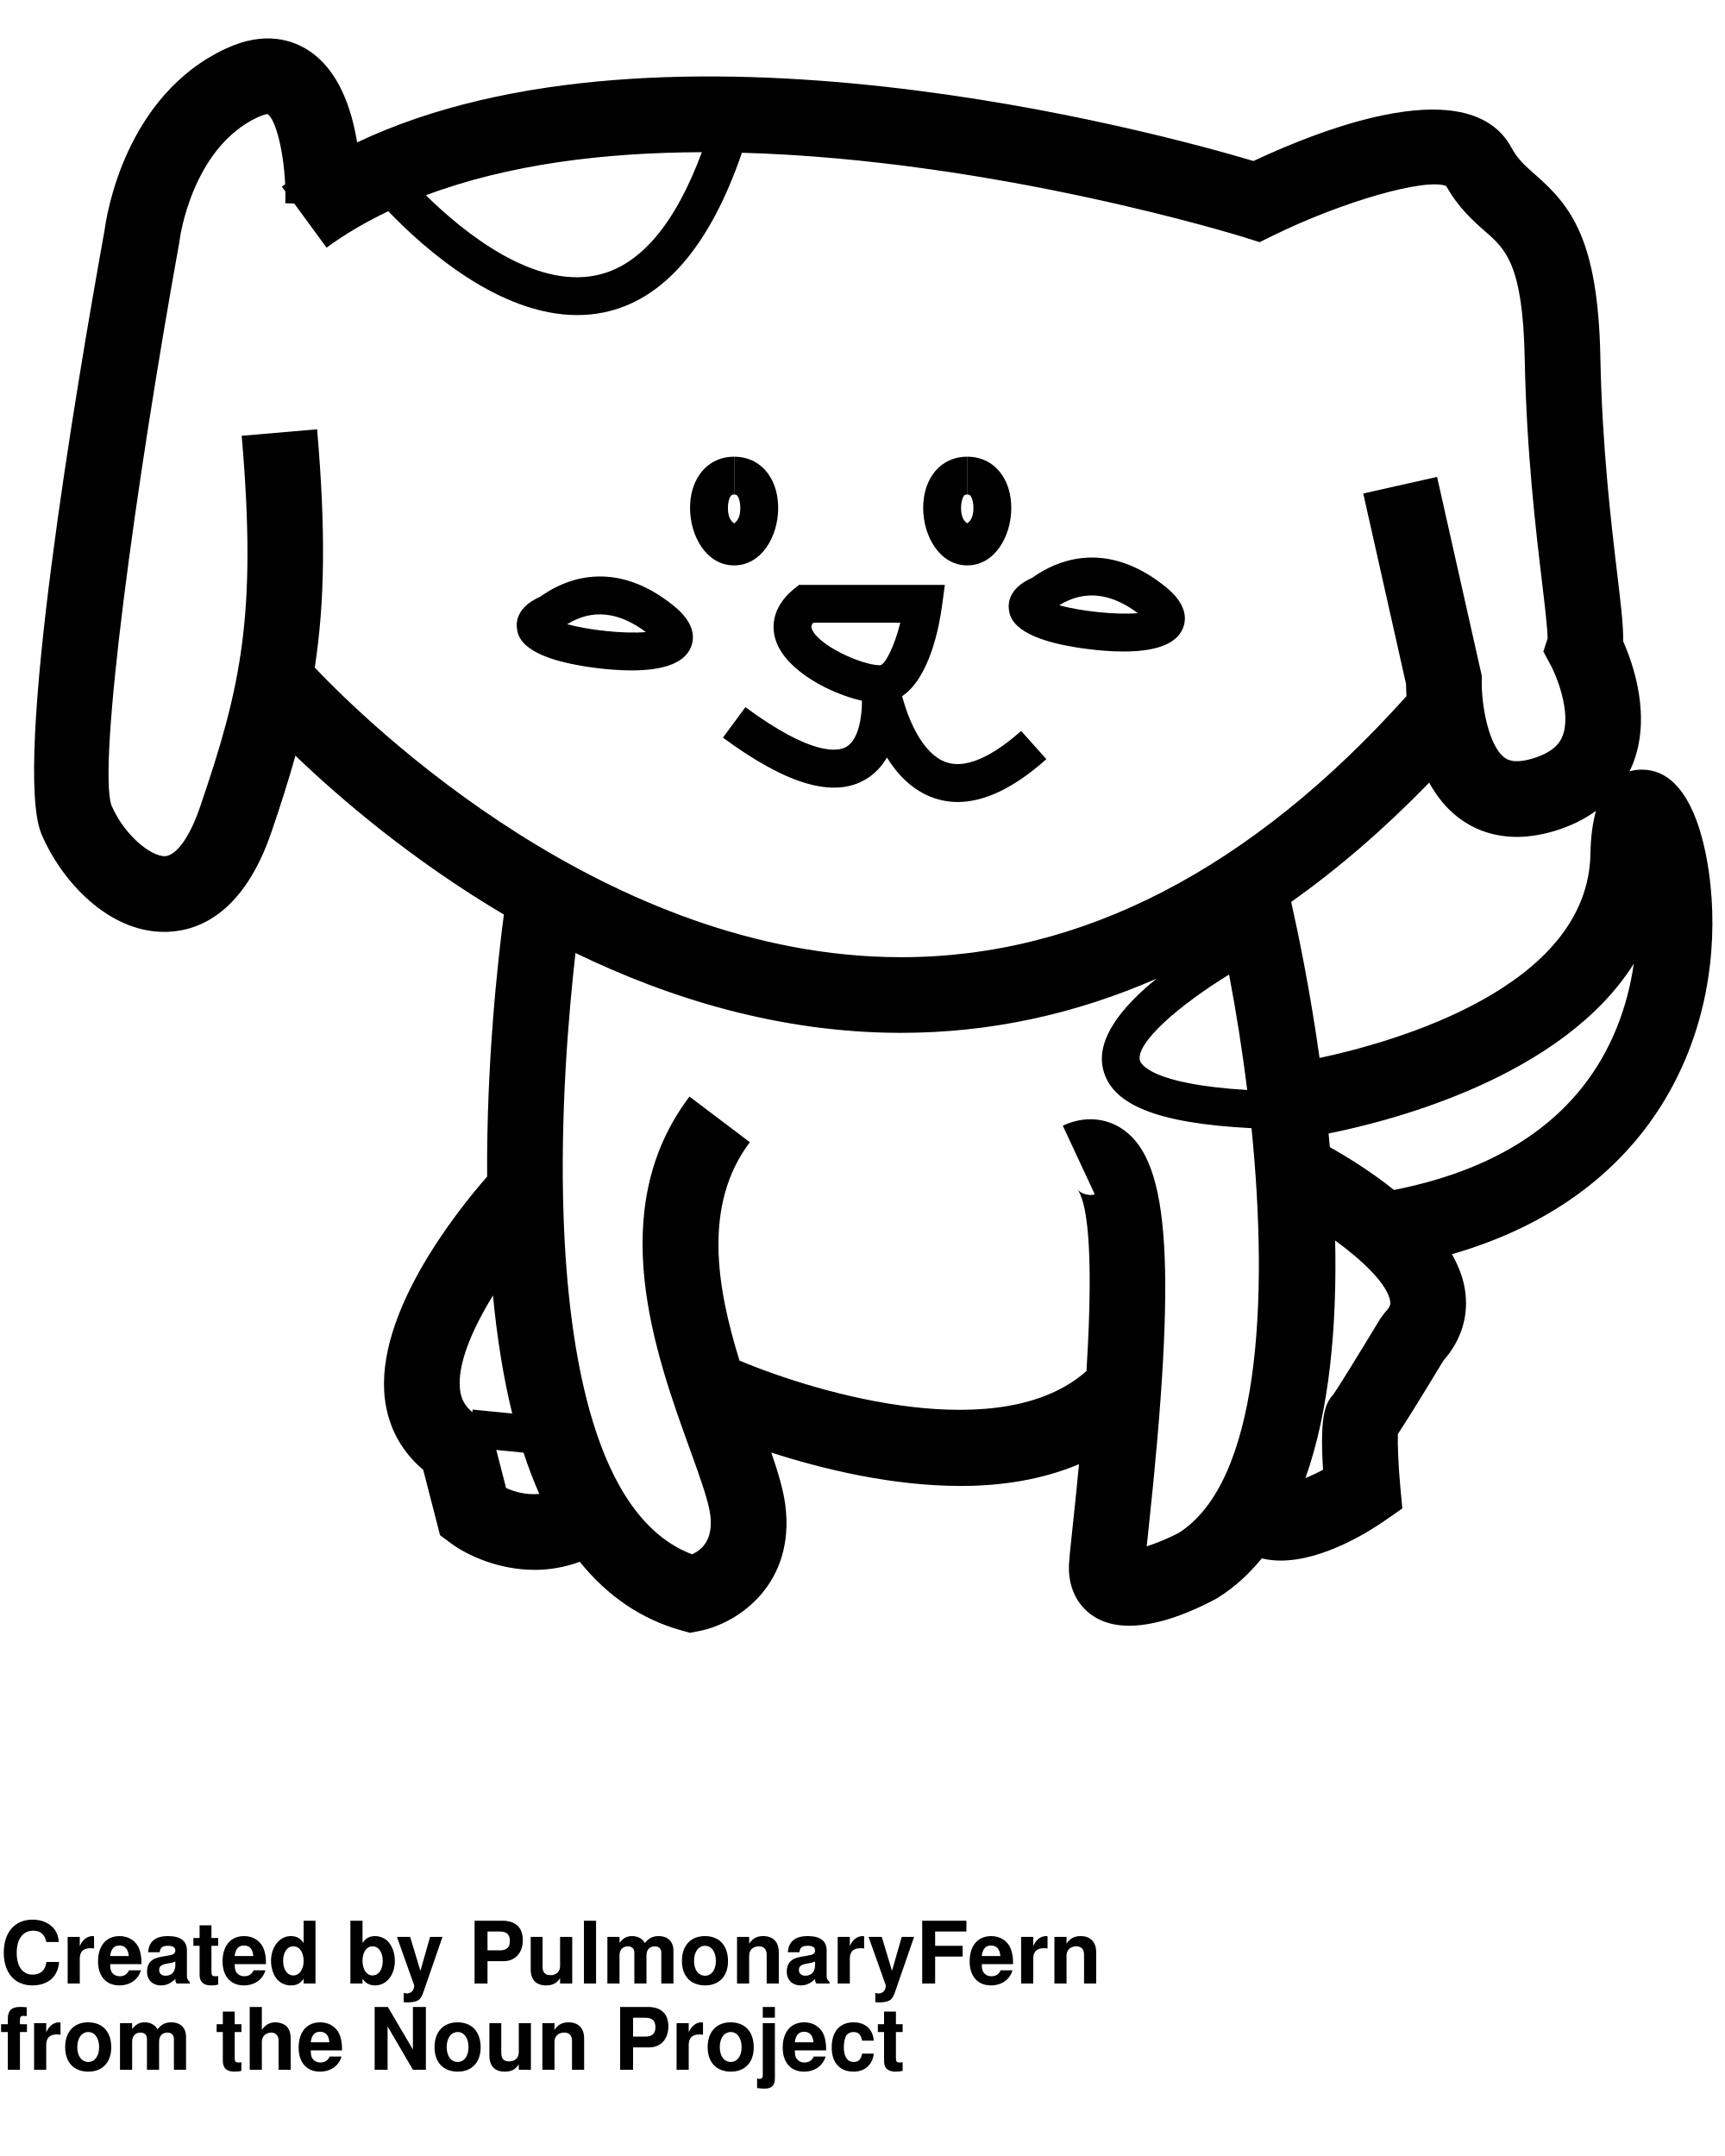
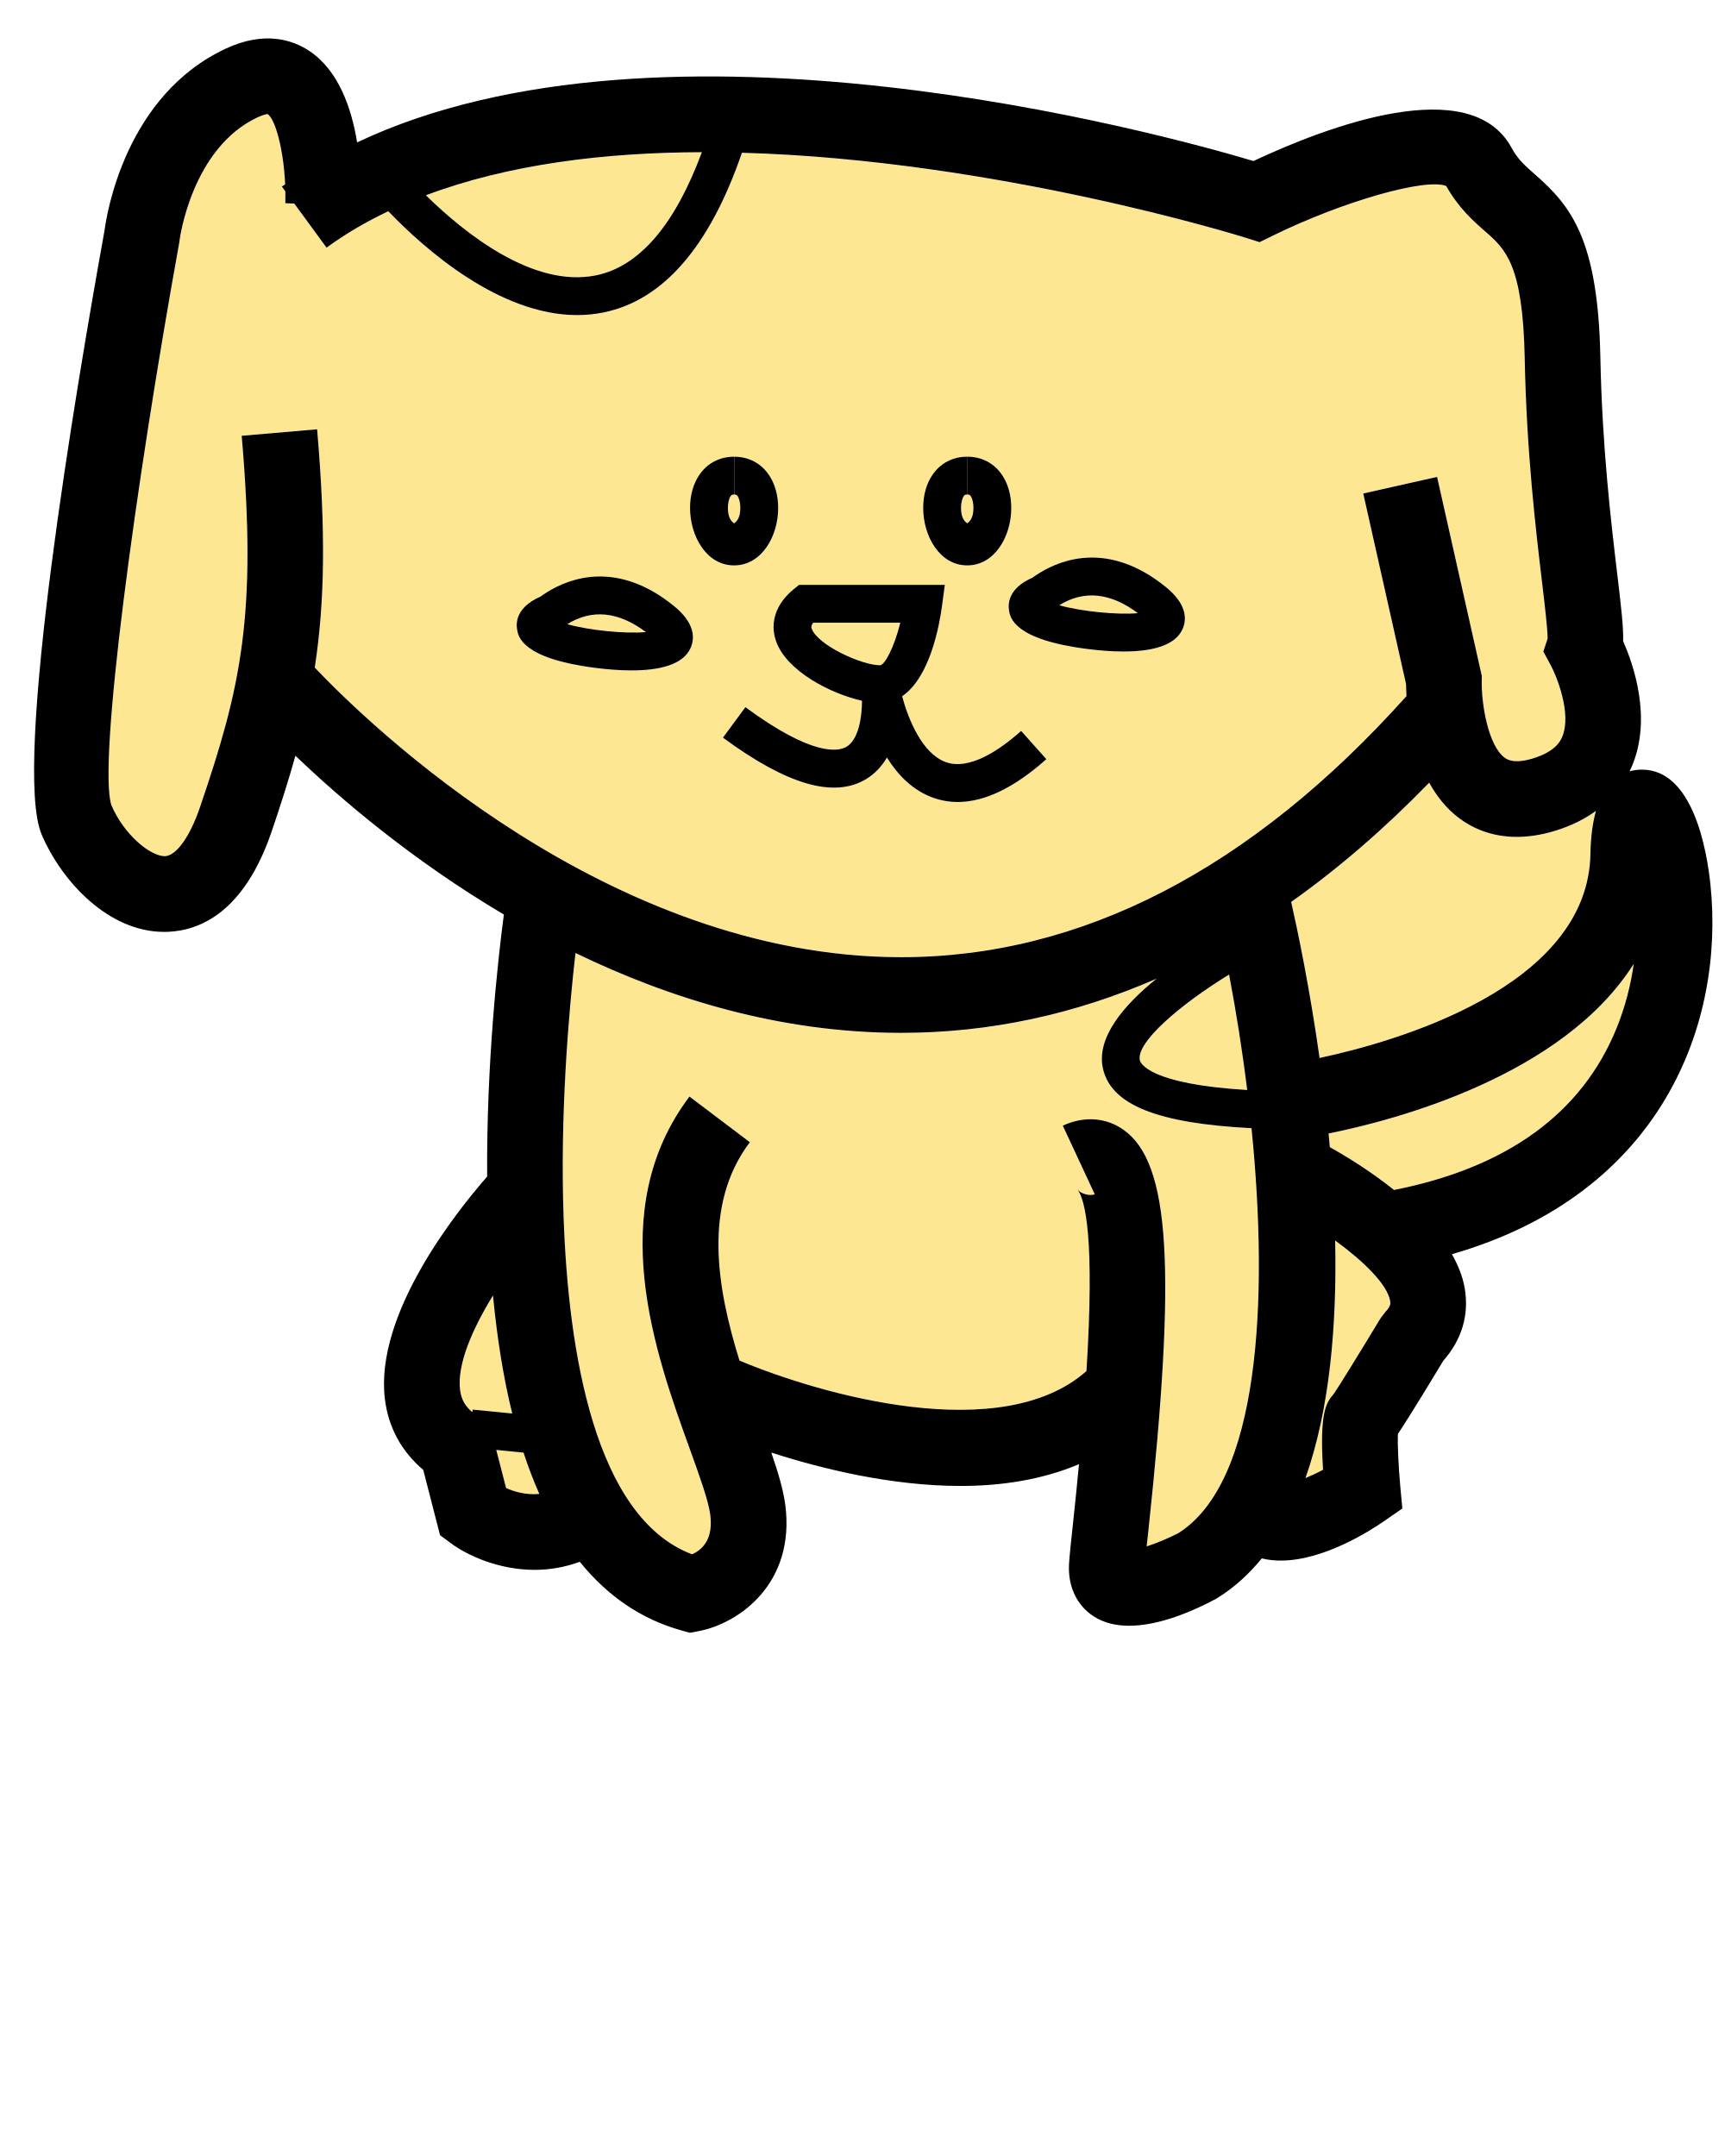
<svg xmlns="http://www.w3.org/2000/svg" version="1.1" x="0px" y="0px" viewBox="0 0 100 125" enable-background="new 0 0 100 100" xml:space="preserve">
  <g>
-     <path fill="none" d="M52.192,36.102h-5.046c-0.147,0.186-0.11,0.288-0.089,0.346c0.339,0.955,2.897,2.123,3.956,2.123   C51.291,38.57,51.838,37.524,52.192,36.102z" />
-     <path fill="none" d="M65.962,35.549c-1.59-1.19-3.116-1.345-4.546-0.465c-0.003,0.002-0.007,0.005-0.01,0.007   C62.659,35.445,64.768,35.659,65.962,35.549z" />
-     <path fill="none" d="M32.897,36.181c-0.003,0.002-0.007,0.004-0.011,0.007c1.253,0.354,3.365,0.569,4.556,0.457   C35.852,35.456,34.325,35.3,32.897,36.181z" />
-     <path fill="none" d="M66.08,61.477c0.035,0.15,0.509,1.376,6.221,1.72c-0.285-2.314-0.646-4.576-1.05-6.694   C68.366,58.273,65.843,60.453,66.08,61.477z" />
-     <path fill="none" d="M92.199,49.48c0.016-0.974,0.13-1.784,0.319-2.467c-0.627,0.456-1.405,0.863-2.388,1.161   c-0.812,0.246-1.544,0.347-2.2,0.347c-1.524,0-2.635-0.548-3.371-1.106c-0.73-0.554-1.283-1.268-1.708-2.038   c-2.596,2.672-5.266,4.977-8.001,6.914c0.389,1.719,1.078,5.022,1.646,9.047C80.772,60.427,92.078,57.278,92.199,49.48z" />
-     <path fill="none" d="M34.543,15.966c2.525-0.514,4.582-2.927,6.144-7.142c-5.632,0.014-11.213,0.698-15.997,2.498   C26.936,13.524,30.905,16.703,34.543,15.966z" />
-     <path fill="none" d="M72.551,65.409c-5.451-0.275-8.125-1.351-8.608-3.438c-0.414-1.785,1.176-3.669,3.105-5.231   c-4.769,2.083-9.71,3.142-14.804,3.142c-0.028,0-0.058,0-0.087,0c-6.948-0.015-13.326-1.977-18.795-4.63   c-0.392,3.442-0.903,9.326-0.688,15.357c0.278,7.792,1.807,17.368,7.443,19.505c0.649-0.284,1.236-0.923,1.056-2.304   c-0.106-0.814-0.633-2.273-1.191-3.819c-1.988-5.506-4.993-13.826-0.012-20.414l3.5,2.646c-2.73,3.611-1.922,8.411-0.6,12.662   c4.715,1.974,15.175,4.974,20.113,0.607c0.481-7.673-0.063-9.912-0.517-10.525c0.179,0.243,0.722,0.394,0.998,0.274l-1.853-3.978   c1.229-0.571,2.518-0.479,3.536,0.25c2.687,1.925,3.059,7.996,1.428,23.208c-0.038,0.341-0.07,0.654-0.101,0.935   c0.573-0.187,1.26-0.47,1.848-0.775C72.997,85.915,73.567,75.493,72.551,65.409z" />
-     <path fill="none" d="M28.77,84.064l0.568,2.208c0.46,0.208,1.148,0.415,1.927,0.342c-0.332-0.749-0.638-1.545-0.915-2.394   L28.77,84.064z" />
-     <path fill="none" d="M27.383,81.877l0.015-0.152l2.296,0.227c-0.504-2.041-0.873-4.328-1.116-6.841   c-1.203,1.959-2.088,4.006-1.908,5.472C26.736,81.127,26.962,81.527,27.383,81.877z" />
-     <path fill="none" d="M77.021,65.717c0.026,0.261,0.049,0.527,0.071,0.792c0.947,0.53,2.35,1.385,3.721,2.483   c6.53-1.29,10.885-4.424,12.899-9.373c0.514-1.264,0.828-2.533,1-3.74C90.589,62.413,80.816,64.954,77.021,65.717z" />
-     <path fill="none" d="M52.243,55.495c10.45,0,20.299-5.1,29.292-15.137c-0.017-0.285-0.023-0.528-0.026-0.704l-2.48-11.043   l4.28-0.962l2.594,11.543l-0.005,0.267c-0.023,1.378,0.381,3.755,1.317,4.461c0.129,0.097,0.52,0.393,1.644,0.053   c1.356-0.411,1.622-1.057,1.71-1.269c0.562-1.363-0.369-3.578-0.65-4.096l-0.45-0.835l0.245-0.741   c0.01-0.503-0.166-1.977-0.321-3.286c-0.357-2.999-0.897-7.531-1.004-12.972c-0.106-5.444-1.116-6.33-2.286-7.355   c-0.689-0.604-1.54-1.351-2.266-2.637c-1.196-0.474-5.982,0.887-10.029,2.87l-0.789,0.387l-0.839-0.266   c-0.228-0.072-14.481-4.508-29.169-4.918c-1.869,5.44-4.564,8.558-8.034,9.262c-0.505,0.103-1.011,0.15-1.515,0.15   c-4.521,0-8.838-3.82-10.954-6.023c-1.269,0.608-2.472,1.304-3.577,2.113l-1.871-2.556l-0.52-0.02c0-0.001,0-0.002,0-0.003l0,0l0,0   c0.008-0.229,0.005-0.458,0.001-0.686l-0.202-0.276c0.062-0.045,0.128-0.084,0.191-0.128c-0.087-1.991-0.568-3.79-1.021-4.079   c0,0.009-0.18,0.007-0.559,0.184c-3.841,1.784-4.53,7.069-4.537,7.122l-0.021,0.148c-2.56,14.163-4.73,30.238-3.933,32.622   c0.737,1.718,2.243,2.942,3.091,2.955c0.67-0.025,1.45-1.109,2.038-2.828c2.376-6.961,3.324-11.104,2.423-21.547l4.372-0.377   c0.507,5.875,0.448,10.013-0.136,13.817c3.135,3.298,16.973,16.762,33.947,16.79C52.209,55.495,52.228,55.495,52.243,55.495z    M59.801,33.515l0.004,0.009c0.134-0.097,0.286-0.198,0.458-0.306c1.336-0.826,4.061-1.82,7.309,0.803   c1.246,1.007,1.229,1.877,0.992,2.43c-0.433,1.017-1.868,1.321-3.431,1.321c-0.692,0-1.41-0.06-2.076-0.144   c-4.305-0.543-4.501-1.832-4.564-2.256C58.425,34.933,58.506,34.105,59.801,33.515z M54.053,27.538   c0.463-0.684,1.179-1.059,2.014-1.059v2.194c-0.12,0-0.152,0.027-0.198,0.094c-0.097,0.146-0.156,0.4-0.156,0.685   c0,0.619,0.241,0.801,0.359,0.892c0.117-0.091,0.36-0.273,0.36-0.892c0-0.284-0.058-0.539-0.157-0.685   c-0.045-0.067-0.076-0.094-0.199-0.094v-2.194c0.838,0,1.554,0.375,2.015,1.059c0.351,0.515,0.535,1.178,0.535,1.916   c0,1.635-0.956,3.327-2.554,3.327c-1.597,0-2.552-1.692-2.553-3.327C53.518,28.716,53.702,28.053,54.053,27.538z M40.044,37.548   c-0.433,1.017-1.869,1.321-3.43,1.321c-0.693,0-1.411-0.06-2.077-0.144c-4.304-0.543-4.5-1.832-4.565-2.256   c-0.066-0.439,0.014-1.267,1.31-1.858l0.004,0.009c0.133-0.097,0.286-0.198,0.458-0.305c1.336-0.826,4.062-1.819,7.307,0.803   C40.298,36.125,40.279,36.995,40.044,37.548z M40.006,29.454c-0.001-0.737,0.184-1.4,0.535-1.916   c0.463-0.684,1.178-1.059,2.014-1.059v2.194c-0.121,0-0.153,0.027-0.198,0.094c-0.097,0.146-0.156,0.4-0.156,0.685   c0,0.619,0.241,0.801,0.359,0.892c0.118-0.091,0.36-0.273,0.36-0.892c0-0.284-0.058-0.539-0.156-0.685   c-0.045-0.067-0.077-0.094-0.199-0.094v-2.194c0.837,0,1.553,0.375,2.015,1.059c0.35,0.515,0.535,1.178,0.535,1.916   c0,1.635-0.956,3.327-2.554,3.327C40.961,32.78,40.007,31.088,40.006,29.454z M50.18,45.186c-1.862,1.099-4.568,0.307-8.271-2.42   l1.302-1.767c3.912,2.882,5.396,2.566,5.854,2.298c0.701-0.414,0.901-1.685,0.905-2.669c-1.814-0.408-4.364-1.713-4.979-3.445   c-0.385-1.082-0.011-2.186,1.025-3.029l0.302-0.246h8.454l-0.166,1.242c-0.144,1.073-0.688,4.123-2.311,5.216   c0.364,1.347,1.168,3.334,2.542,3.821c1.379,0.488,3.131-0.715,4.358-1.811l1.462,1.637c-1.852,1.653-3.572,2.484-5.136,2.484   c-0.49,0-0.965-0.082-1.422-0.245c-1.192-0.424-2.061-1.33-2.685-2.334C51.123,44.42,50.724,44.864,50.18,45.186z" />
-     <path fill="none" d="M77.401,71.92c0.105,4.88-0.31,9.798-1.723,13.776c0.328-0.138,0.672-0.296,1.021-0.482   c-0.22-3.415,0.209-3.918,0.624-4.405c0.213-0.292,1.581-2.513,2.702-4.369l0.294-0.386c0.319-0.332,0.291-0.496,0.27-0.626   C80.423,74.454,79.029,73.111,77.401,71.92z" />
-     <line fill="none" stroke="#000000" stroke-width="0" stroke-linecap="round" stroke-linejoin="round" x1="16.539" y1="11.779" x2="16.539" y2="11.779" />
+     <path fill="#FDE792" d="M52.192,36.102h-5.046c-0.147,0.186-0.11,0.288-0.089,0.346c0.339,0.955,2.897,2.123,3.956,2.123   C51.291,38.57,51.838,37.524,52.192,36.102z" />
+     <path fill="#FDE792" d="M65.962,35.549c-1.59-1.19-3.116-1.345-4.546-0.465c-0.003,0.002-0.007,0.005-0.01,0.007   C62.659,35.445,64.768,35.659,65.962,35.549z" />
+     <path fill="#FDE792" d="M32.897,36.181c-0.003,0.002-0.007,0.004-0.011,0.007c1.253,0.354,3.365,0.569,4.556,0.457   C35.852,35.456,34.325,35.3,32.897,36.181z" />
+     <path fill="#FDE792" d="M66.08,61.477c0.035,0.15,0.509,1.376,6.221,1.72c-0.285-2.314-0.646-4.576-1.05-6.694   C68.366,58.273,65.843,60.453,66.08,61.477z" />
+     <path fill="#FDE792" d="M92.199,49.48c0.016-0.974,0.13-1.784,0.319-2.467c-0.627,0.456-1.405,0.863-2.388,1.161   c-0.812,0.246-1.544,0.347-2.2,0.347c-1.524,0-2.635-0.548-3.371-1.106c-0.73-0.554-1.283-1.268-1.708-2.038   c-2.596,2.672-5.266,4.977-8.001,6.914c0.389,1.719,1.078,5.022,1.646,9.047C80.772,60.427,92.078,57.278,92.199,49.48z" />
+     <path fill="#FDE792" d="M34.543,15.966c2.525-0.514,4.582-2.927,6.144-7.142c-5.632,0.014-11.213,0.698-15.997,2.498   C26.936,13.524,30.905,16.703,34.543,15.966z" />
+     <path fill="#FDE792" d="M72.551,65.409c-5.451-0.275-8.125-1.351-8.608-3.438c-0.414-1.785,1.176-3.669,3.105-5.231   c-4.769,2.083-9.71,3.142-14.804,3.142c-0.028,0-0.058,0-0.087,0c-6.948-0.015-13.326-1.977-18.795-4.63   c-0.392,3.442-0.903,9.326-0.688,15.357c0.278,7.792,1.807,17.368,7.443,19.505c0.649-0.284,1.236-0.923,1.056-2.304   c-0.106-0.814-0.633-2.273-1.191-3.819c-1.988-5.506-4.993-13.826-0.012-20.414l3.5,2.646c-2.73,3.611-1.922,8.411-0.6,12.662   c4.715,1.974,15.175,4.974,20.113,0.607c0.481-7.673-0.063-9.912-0.517-10.525c0.179,0.243,0.722,0.394,0.998,0.274l-1.853-3.978   c1.229-0.571,2.518-0.479,3.536,0.25c2.687,1.925,3.059,7.996,1.428,23.208c-0.038,0.341-0.07,0.654-0.101,0.935   c0.573-0.187,1.26-0.47,1.848-0.775C72.997,85.915,73.567,75.493,72.551,65.409z" />
+     <path fill="#FDE792" d="M28.77,84.064l0.568,2.208c0.46,0.208,1.148,0.415,1.927,0.342c-0.332-0.749-0.638-1.545-0.915-2.394   L28.77,84.064z" />
+     <path fill="#FDE792" d="M27.383,81.877l0.015-0.152l2.296,0.227c-0.504-2.041-0.873-4.328-1.116-6.841   c-1.203,1.959-2.088,4.006-1.908,5.472C26.736,81.127,26.962,81.527,27.383,81.877z" />
+     <path fill="#FDE792" d="M77.021,65.717c0.026,0.261,0.049,0.527,0.071,0.792c0.947,0.53,2.35,1.385,3.721,2.483   c6.53-1.29,10.885-4.424,12.899-9.373c0.514-1.264,0.828-2.533,1-3.74C90.589,62.413,80.816,64.954,77.021,65.717z" />
+     <path fill="#FDE792" d="M52.243,55.495c10.45,0,20.299-5.1,29.292-15.137c-0.017-0.285-0.023-0.528-0.026-0.704l-2.48-11.043   l4.28-0.962l2.594,11.543l-0.005,0.267c-0.023,1.378,0.381,3.755,1.317,4.461c0.129,0.097,0.52,0.393,1.644,0.053   c1.356-0.411,1.622-1.057,1.71-1.269c0.562-1.363-0.369-3.578-0.65-4.096l-0.45-0.835l0.245-0.741   c0.01-0.503-0.166-1.977-0.321-3.286c-0.357-2.999-0.897-7.531-1.004-12.972c-0.106-5.444-1.116-6.33-2.286-7.355   c-0.689-0.604-1.54-1.351-2.266-2.637c-1.196-0.474-5.982,0.887-10.029,2.87l-0.789,0.387l-0.839-0.266   c-0.228-0.072-14.481-4.508-29.169-4.918c-1.869,5.44-4.564,8.558-8.034,9.262c-0.505,0.103-1.011,0.15-1.515,0.15   c-4.521,0-8.838-3.82-10.954-6.023c-1.269,0.608-2.472,1.304-3.577,2.113l-1.871-2.556l-0.52-0.02c0-0.001,0-0.002,0-0.003l0,0l0,0   c0.008-0.229,0.005-0.458,0.001-0.686l-0.202-0.276c0.062-0.045,0.128-0.084,0.191-0.128c-0.087-1.991-0.568-3.79-1.021-4.079   c0,0.009-0.18,0.007-0.559,0.184c-3.841,1.784-4.53,7.069-4.537,7.122l-0.021,0.148c-2.56,14.163-4.73,30.238-3.933,32.622   c0.737,1.718,2.243,2.942,3.091,2.955c0.67-0.025,1.45-1.109,2.038-2.828c2.376-6.961,3.324-11.104,2.423-21.547l4.372-0.377   c0.507,5.875,0.448,10.013-0.136,13.817c3.135,3.298,16.973,16.762,33.947,16.79C52.209,55.495,52.228,55.495,52.243,55.495z    M59.801,33.515l0.004,0.009c0.134-0.097,0.286-0.198,0.458-0.306c1.336-0.826,4.061-1.82,7.309,0.803   c1.246,1.007,1.229,1.877,0.992,2.43c-0.433,1.017-1.868,1.321-3.431,1.321c-0.692,0-1.41-0.06-2.076-0.144   c-4.305-0.543-4.501-1.832-4.564-2.256C58.425,34.933,58.506,34.105,59.801,33.515z M54.053,27.538   c0.463-0.684,1.179-1.059,2.014-1.059v2.194c-0.12,0-0.152,0.027-0.198,0.094c-0.097,0.146-0.156,0.4-0.156,0.685   c0,0.619,0.241,0.801,0.359,0.892c0.117-0.091,0.36-0.273,0.36-0.892c0-0.284-0.058-0.539-0.157-0.685   c-0.045-0.067-0.076-0.094-0.199-0.094v-2.194c0.838,0,1.554,0.375,2.015,1.059c0.351,0.515,0.535,1.178,0.535,1.916   c0,1.635-0.956,3.327-2.554,3.327c-1.597,0-2.552-1.692-2.553-3.327C53.518,28.716,53.702,28.053,54.053,27.538z M40.044,37.548   c-0.433,1.017-1.869,1.321-3.43,1.321c-0.693,0-1.411-0.06-2.077-0.144c-4.304-0.543-4.5-1.832-4.565-2.256   c-0.066-0.439,0.014-1.267,1.31-1.858l0.004,0.009c0.133-0.097,0.286-0.198,0.458-0.305c1.336-0.826,4.062-1.819,7.307,0.803   C40.298,36.125,40.279,36.995,40.044,37.548z M40.006,29.454c-0.001-0.737,0.184-1.4,0.535-1.916   c0.463-0.684,1.178-1.059,2.014-1.059v2.194c-0.121,0-0.153,0.027-0.198,0.094c-0.097,0.146-0.156,0.4-0.156,0.685   c0,0.619,0.241,0.801,0.359,0.892c0.118-0.091,0.36-0.273,0.36-0.892c0-0.284-0.058-0.539-0.156-0.685   c-0.045-0.067-0.077-0.094-0.199-0.094v-2.194c0.837,0,1.553,0.375,2.015,1.059c0.35,0.515,0.535,1.178,0.535,1.916   c0,1.635-0.956,3.327-2.554,3.327C40.961,32.78,40.007,31.088,40.006,29.454z M50.18,45.186c-1.862,1.099-4.568,0.307-8.271-2.42   l1.302-1.767c3.912,2.882,5.396,2.566,5.854,2.298c0.701-0.414,0.901-1.685,0.905-2.669c-1.814-0.408-4.364-1.713-4.979-3.445   c-0.385-1.082-0.011-2.186,1.025-3.029l0.302-0.246h8.454l-0.166,1.242c-0.144,1.073-0.688,4.123-2.311,5.216   c0.364,1.347,1.168,3.334,2.542,3.821c1.379,0.488,3.131-0.715,4.358-1.811l1.462,1.637c-1.852,1.653-3.572,2.484-5.136,2.484   c-0.49,0-0.965-0.082-1.422-0.245c-1.192-0.424-2.061-1.33-2.685-2.334C51.123,44.42,50.724,44.864,50.18,45.186z" />
+     <path fill="#FDE792" d="M77.401,71.92c0.105,4.88-0.31,9.798-1.723,13.776c0.328-0.138,0.672-0.296,1.021-0.482   c-0.22-3.415,0.209-3.918,0.624-4.405c0.213-0.292,1.581-2.513,2.702-4.369l0.294-0.386c0.319-0.332,0.291-0.496,0.27-0.626   C80.423,74.454,79.029,73.111,77.401,71.92z" />
+     <line fill="#FDE792" stroke="#FDE792" stroke-width="0" stroke-linecap="round" stroke-linejoin="round" x1="16.539" y1="11.779" x2="16.539" y2="11.779" />
    <path d="M99.158,51.308c-0.209-2.025-1.012-6.686-3.969-6.686c-0.042,0-0.083,0.001-0.126,0.002   c-0.211,0.009-0.41,0.044-0.598,0.094c0.057-0.116,0.114-0.232,0.159-0.342c1.141-2.771,0.069-5.847-0.528-7.195   c0.021-0.845-0.119-2.023-0.349-3.953c-0.347-2.913-0.872-7.315-0.973-12.539c-0.136-6.837-1.722-8.762-3.782-10.569   c-0.582-0.512-1.005-0.882-1.369-1.556c-2.383-4.393-10.722-1.216-14.959,0.771c-5.408-1.612-34.18-9.505-51.961-1.08   c-0.324-1.986-1.078-4.173-2.768-5.299c-0.964-0.641-2.584-1.187-4.834-0.142c-5.836,2.71-6.92,9.623-7.038,10.529   C4.39,22.606,0.714,44.417,2.415,48.386c1.178,2.746,3.885,5.643,7.099,5.643c0.067,0,0.135-0.001,0.203-0.003   c1.869-0.07,4.431-1.135,6.022-5.794c0.533-1.562,0.994-3.01,1.387-4.418c2.568,2.463,6.739,6.044,12.084,9.209   c-0.355,2.693-1.012,8.617-0.97,15.193c-1.777,2.032-6.526,7.973-5.928,12.895c0.2,1.646,0.967,3.047,2.223,4.107l0.975,3.789   l0.625,0.464c0.962,0.713,2.772,1.546,4.865,1.546c0.837,0,1.72-0.141,2.611-0.468c1.609,1.992,3.567,3.331,5.89,3.979l0.495,0.138   l0.505-0.096c2.345-0.447,5.617-2.768,5.022-7.326c-0.115-0.878-0.415-1.877-0.81-3.027c2.954,0.95,6.971,1.935,10.98,1.935   c2.371,0,4.727-0.362,6.857-1.262c-0.099,1.055-0.211,2.169-0.34,3.366c-0.121,1.125-0.21,1.968-0.236,2.394   c-0.081,1.31,0.441,2.429,1.436,3.068c0.602,0.387,1.308,0.539,2.051,0.539c1.772,0,3.75-0.876,4.985-1.534l0.119-0.069   c0.991-0.61,1.84-1.396,2.582-2.302c0.359,0.088,0.727,0.127,1.1,0.127c2.477,0,5.147-1.704,5.995-2.291l1.053-0.729l-0.119-1.275   c-0.107-1.16-0.163-2.447-0.141-3.044c0.369-0.552,1.104-1.711,2.634-4.246c1.075-1.222,1.505-2.668,1.243-4.199   c-0.116-0.685-0.385-1.344-0.743-1.979C96.412,69.189,99.98,59.27,99.158,51.308z M71.251,56.502   c0.403,2.118,0.765,4.38,1.05,6.694c-5.712-0.344-6.186-1.569-6.221-1.72C65.843,60.453,68.366,58.273,71.251,56.502z    M74.851,52.291c2.735-1.937,5.405-4.242,8.001-6.914c0.425,0.771,0.978,1.484,1.708,2.038c0.736,0.558,1.847,1.106,3.371,1.106   c0.656,0,1.389-0.102,2.2-0.347c0.982-0.298,1.761-0.706,2.388-1.161c-0.189,0.683-0.304,1.494-0.319,2.467   c-0.121,7.798-11.427,10.947-15.703,11.858C75.929,57.313,75.239,54.01,74.851,52.291z M40.687,8.824   c-1.562,4.215-3.618,6.628-6.144,7.142c-3.638,0.737-7.607-2.442-9.854-4.644C29.473,9.521,35.054,8.838,40.687,8.824z    M18.247,38.706c0.584-3.804,0.643-7.941,0.136-13.817l-4.372,0.377c0.901,10.443-0.047,14.585-2.423,21.547   C11,48.532,10.22,49.615,9.55,49.641c-0.848-0.013-2.354-1.237-3.091-2.955c-0.797-2.384,1.374-18.459,3.933-32.622l0.021-0.148   c0.006-0.053,0.696-5.338,4.537-7.122c0.379-0.176,0.559-0.175,0.559-0.184c0.454,0.289,0.935,2.088,1.021,4.079   c-0.062,0.044-0.129,0.083-0.191,0.128l0.202,0.276c0.004,0.228,0.007,0.457-0.001,0.686c0,0.001,0,0.002,0,0.003l0.52,0.02   l1.871,2.556c1.105-0.809,2.308-1.505,3.577-2.113c2.116,2.203,6.434,6.023,10.954,6.023c0.503,0,1.009-0.048,1.515-0.15   c3.47-0.704,6.166-3.822,8.034-9.262c14.688,0.41,28.941,4.846,29.169,4.918l0.839,0.266l0.789-0.387   c4.047-1.983,8.833-3.344,10.029-2.87c0.726,1.287,1.576,2.033,2.266,2.637c1.17,1.025,2.18,1.912,2.286,7.355   c0.106,5.441,0.646,9.973,1.004,12.972c0.155,1.309,0.331,2.782,0.321,3.286l-0.245,0.741l0.45,0.835   c0.281,0.519,1.212,2.733,0.65,4.096c-0.088,0.212-0.354,0.858-1.71,1.269c-1.124,0.34-1.515,0.043-1.644-0.053   c-0.937-0.707-1.341-3.083-1.317-4.461l0.005-0.267l-2.594-11.543l-4.28,0.962l2.48,11.043c0.003,0.176,0.01,0.418,0.026,0.704   c-8.993,10.038-18.842,15.137-29.292,15.137c-0.016,0-0.034,0-0.05,0C35.219,55.468,21.382,42.004,18.247,38.706z M28.578,75.11   c0.243,2.513,0.612,4.8,1.116,6.841l-2.296-0.227l-0.015,0.152c-0.42-0.35-0.647-0.75-0.713-1.295   C26.49,79.116,27.375,77.069,28.578,75.11z M29.338,86.272l-0.568-2.208l1.58,0.156c0.277,0.849,0.583,1.645,0.915,2.394   C30.486,86.688,29.798,86.48,29.338,86.272z M68.322,88.881c-0.588,0.306-1.274,0.589-1.848,0.775   c0.03-0.28,0.062-0.594,0.101-0.935c1.631-15.212,1.259-21.283-1.428-23.208c-1.019-0.729-2.308-0.821-3.536-0.25l1.853,3.978   c-0.276,0.119-0.819-0.031-0.998-0.274c0.453,0.613,0.998,2.853,0.517,10.525c-4.938,4.366-15.398,1.366-20.113-0.607   c-1.322-4.251-2.13-9.051,0.6-12.662l-3.5-2.646c-4.981,6.588-1.976,14.908,0.012,20.414c0.558,1.546,1.085,3.005,1.191,3.819   c0.181,1.381-0.407,2.02-1.056,2.304c-5.636-2.137-7.165-11.713-7.443-19.505c-0.215-6.031,0.296-11.915,0.688-15.357   c5.469,2.653,11.847,4.615,18.795,4.63c0.029,0,0.059,0,0.087,0c5.094,0,10.035-1.059,14.804-3.142   c-1.93,1.562-3.52,3.446-3.105,5.231c0.483,2.087,3.157,3.162,8.608,3.438C73.567,75.493,72.997,85.915,68.322,88.881z    M80.319,76.054l-0.294,0.386c-1.121,1.856-2.489,4.077-2.702,4.369c-0.415,0.487-0.844,0.99-0.624,4.405   c-0.349,0.187-0.692,0.345-1.021,0.482c1.413-3.979,1.828-8.896,1.723-13.776c1.628,1.191,3.021,2.534,3.188,3.508   C80.61,75.558,80.639,75.722,80.319,76.054z M80.812,68.992c-1.371-1.099-2.773-1.953-3.721-2.483   c-0.022-0.265-0.045-0.531-0.071-0.792c3.796-0.763,13.568-3.304,17.691-9.838c-0.172,1.207-0.486,2.477-1,3.74   C91.697,64.568,87.343,67.702,80.812,68.992z" />
    <path d="M58.492,35.373c0.063,0.424,0.26,1.713,4.564,2.256c0.666,0.084,1.384,0.144,2.076,0.144c1.562,0,2.998-0.304,3.431-1.321   c0.236-0.553,0.254-1.423-0.992-2.43c-3.248-2.623-5.973-1.629-7.309-0.803c-0.172,0.107-0.324,0.209-0.458,0.306l-0.004-0.009   C58.506,34.105,58.425,34.933,58.492,35.373z M61.416,35.084c1.43-0.88,2.956-0.726,4.546,0.465   c-1.194,0.11-3.303-0.104-4.556-0.458C61.409,35.089,61.413,35.086,61.416,35.084z" />
    <path d="M39.05,35.118c-3.245-2.622-5.971-1.628-7.307-0.803c-0.173,0.107-0.325,0.208-0.458,0.305l-0.004-0.009   c-1.295,0.591-1.376,1.418-1.31,1.858c0.065,0.424,0.262,1.713,4.565,2.256c0.666,0.084,1.384,0.144,2.077,0.144   c1.561,0,2.997-0.304,3.43-1.321C40.279,36.995,40.298,36.125,39.05,35.118z M32.886,36.188c0.004-0.003,0.007-0.005,0.011-0.007   c1.428-0.881,2.955-0.725,4.545,0.464C36.251,36.758,34.14,36.542,32.886,36.188z" />
    <path d="M54.1,46.253c0.457,0.163,0.932,0.245,1.422,0.245c1.563,0,3.284-0.831,5.136-2.484l-1.462-1.637   c-1.228,1.095-2.979,2.298-4.358,1.811c-1.374-0.487-2.178-2.475-2.542-3.821c1.623-1.093,2.167-4.143,2.311-5.216l0.166-1.242   h-8.454l-0.302,0.246c-1.036,0.843-1.41,1.947-1.025,3.029c0.615,1.732,3.166,3.037,4.979,3.445   c-0.004,0.985-0.204,2.256-0.905,2.669c-0.458,0.269-1.943,0.584-5.854-2.298l-1.302,1.767c3.703,2.728,6.41,3.52,8.271,2.42   c0.544-0.322,0.943-0.766,1.235-1.267C52.039,44.923,52.907,45.829,54.1,46.253z M47.057,36.448   c-0.021-0.058-0.058-0.16,0.089-0.346h5.046c-0.354,1.422-0.901,2.468-1.18,2.468C49.954,38.57,47.396,37.403,47.057,36.448z" />
    <path d="M45.112,29.454c0-0.737-0.185-1.4-0.535-1.916c-0.461-0.684-1.177-1.059-2.015-1.059v2.194   c0.122,0,0.154,0.027,0.199,0.094c0.099,0.146,0.156,0.4,0.156,0.685c0,0.619-0.242,0.801-0.36,0.892   c-0.118-0.091-0.359-0.273-0.359-0.892c0-0.284,0.059-0.539,0.156-0.685c0.045-0.067,0.078-0.094,0.198-0.094v-2.194   c-0.835,0-1.551,0.375-2.014,1.059c-0.351,0.515-0.536,1.178-0.535,1.916c0.001,1.635,0.956,3.327,2.553,3.327   C44.157,32.78,45.112,31.088,45.112,29.454z" />
    <path d="M56.071,32.78c1.598,0,2.554-1.692,2.554-3.327c0-0.737-0.185-1.4-0.535-1.916c-0.461-0.684-1.177-1.059-2.015-1.059v2.194   c0.123,0,0.154,0.027,0.199,0.094c0.1,0.146,0.157,0.4,0.157,0.685c0,0.619-0.243,0.801-0.36,0.892   c-0.118-0.091-0.359-0.273-0.359-0.892c0-0.284,0.06-0.539,0.156-0.685c0.046-0.067,0.078-0.094,0.198-0.094v-2.194   c-0.835,0-1.551,0.375-2.014,1.059c-0.351,0.515-0.535,1.178-0.534,1.916C53.52,31.088,54.475,32.78,56.071,32.78z" />
  </g>
-   <text x="0" y="115" fill="#000000" font-size="5px" font-weight="bold" font-family="'Helvetica Neue', Helvetica, Arial-Unicode, Arial, Sans-serif">Created by PulmonaryFern</text>
-   <text x="0" y="120" fill="#000000" font-size="5px" font-weight="bold" font-family="'Helvetica Neue', Helvetica, Arial-Unicode, Arial, Sans-serif">from the Noun Project</text>
</svg>
